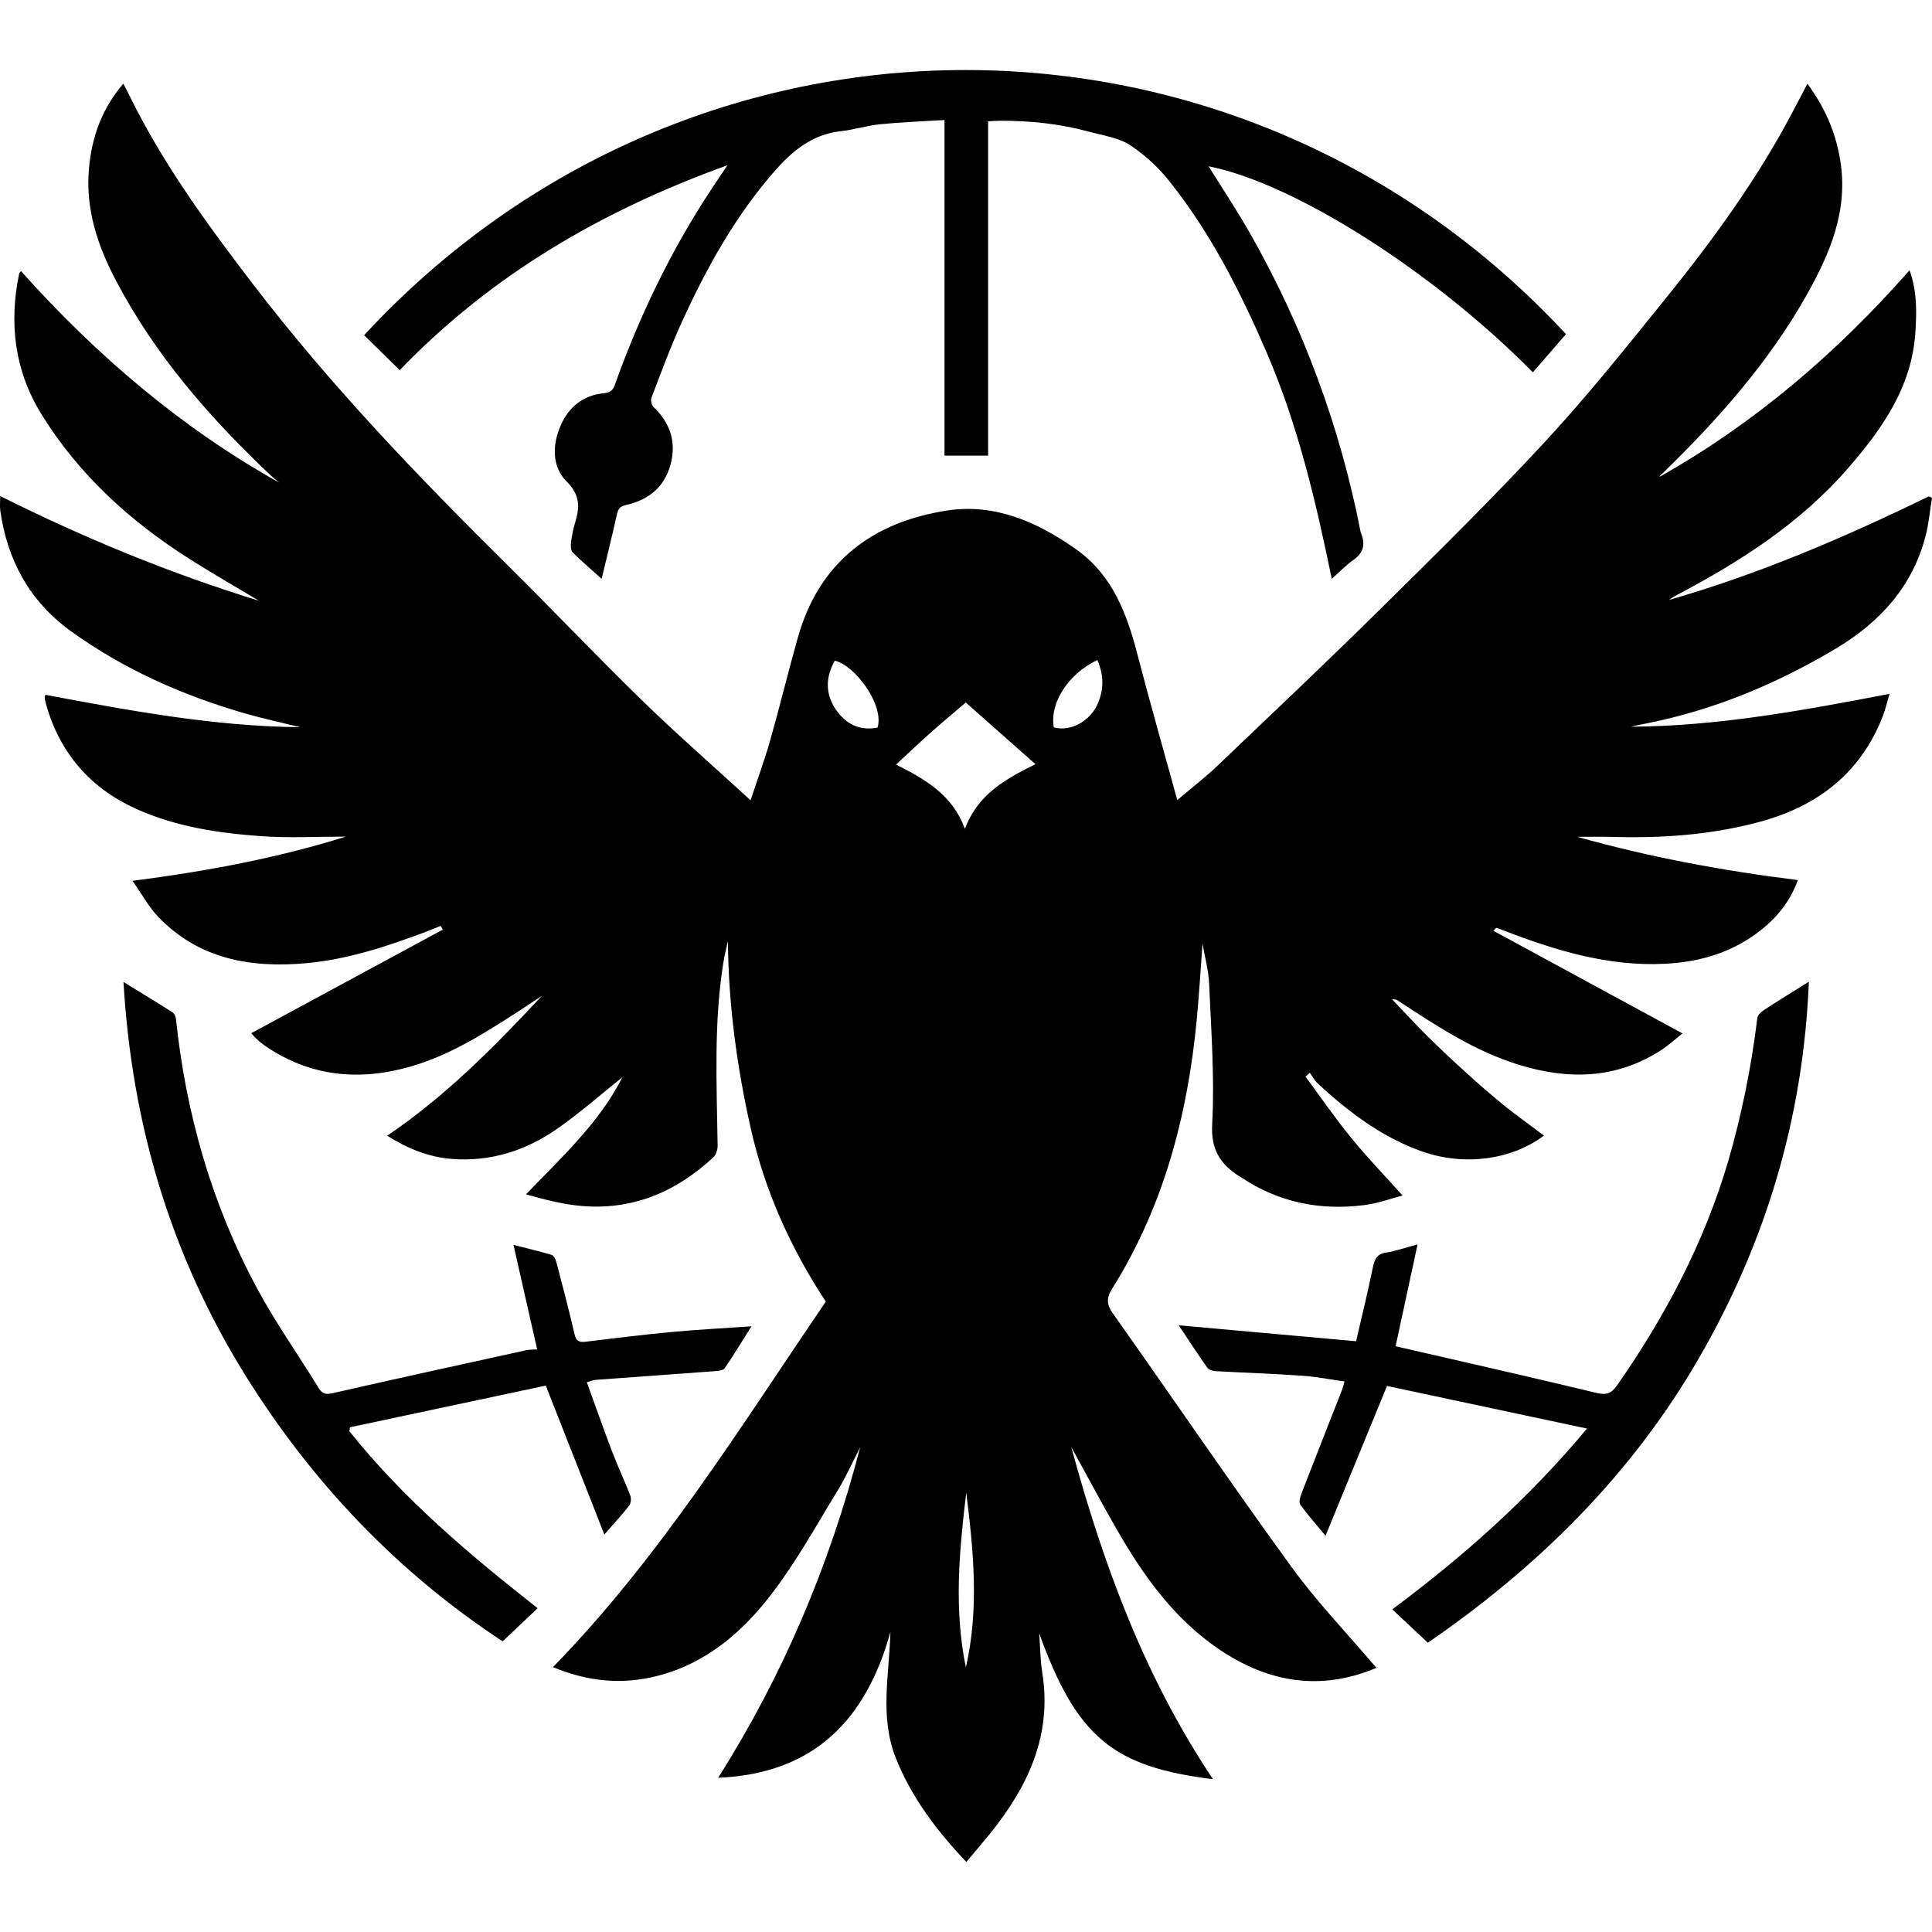
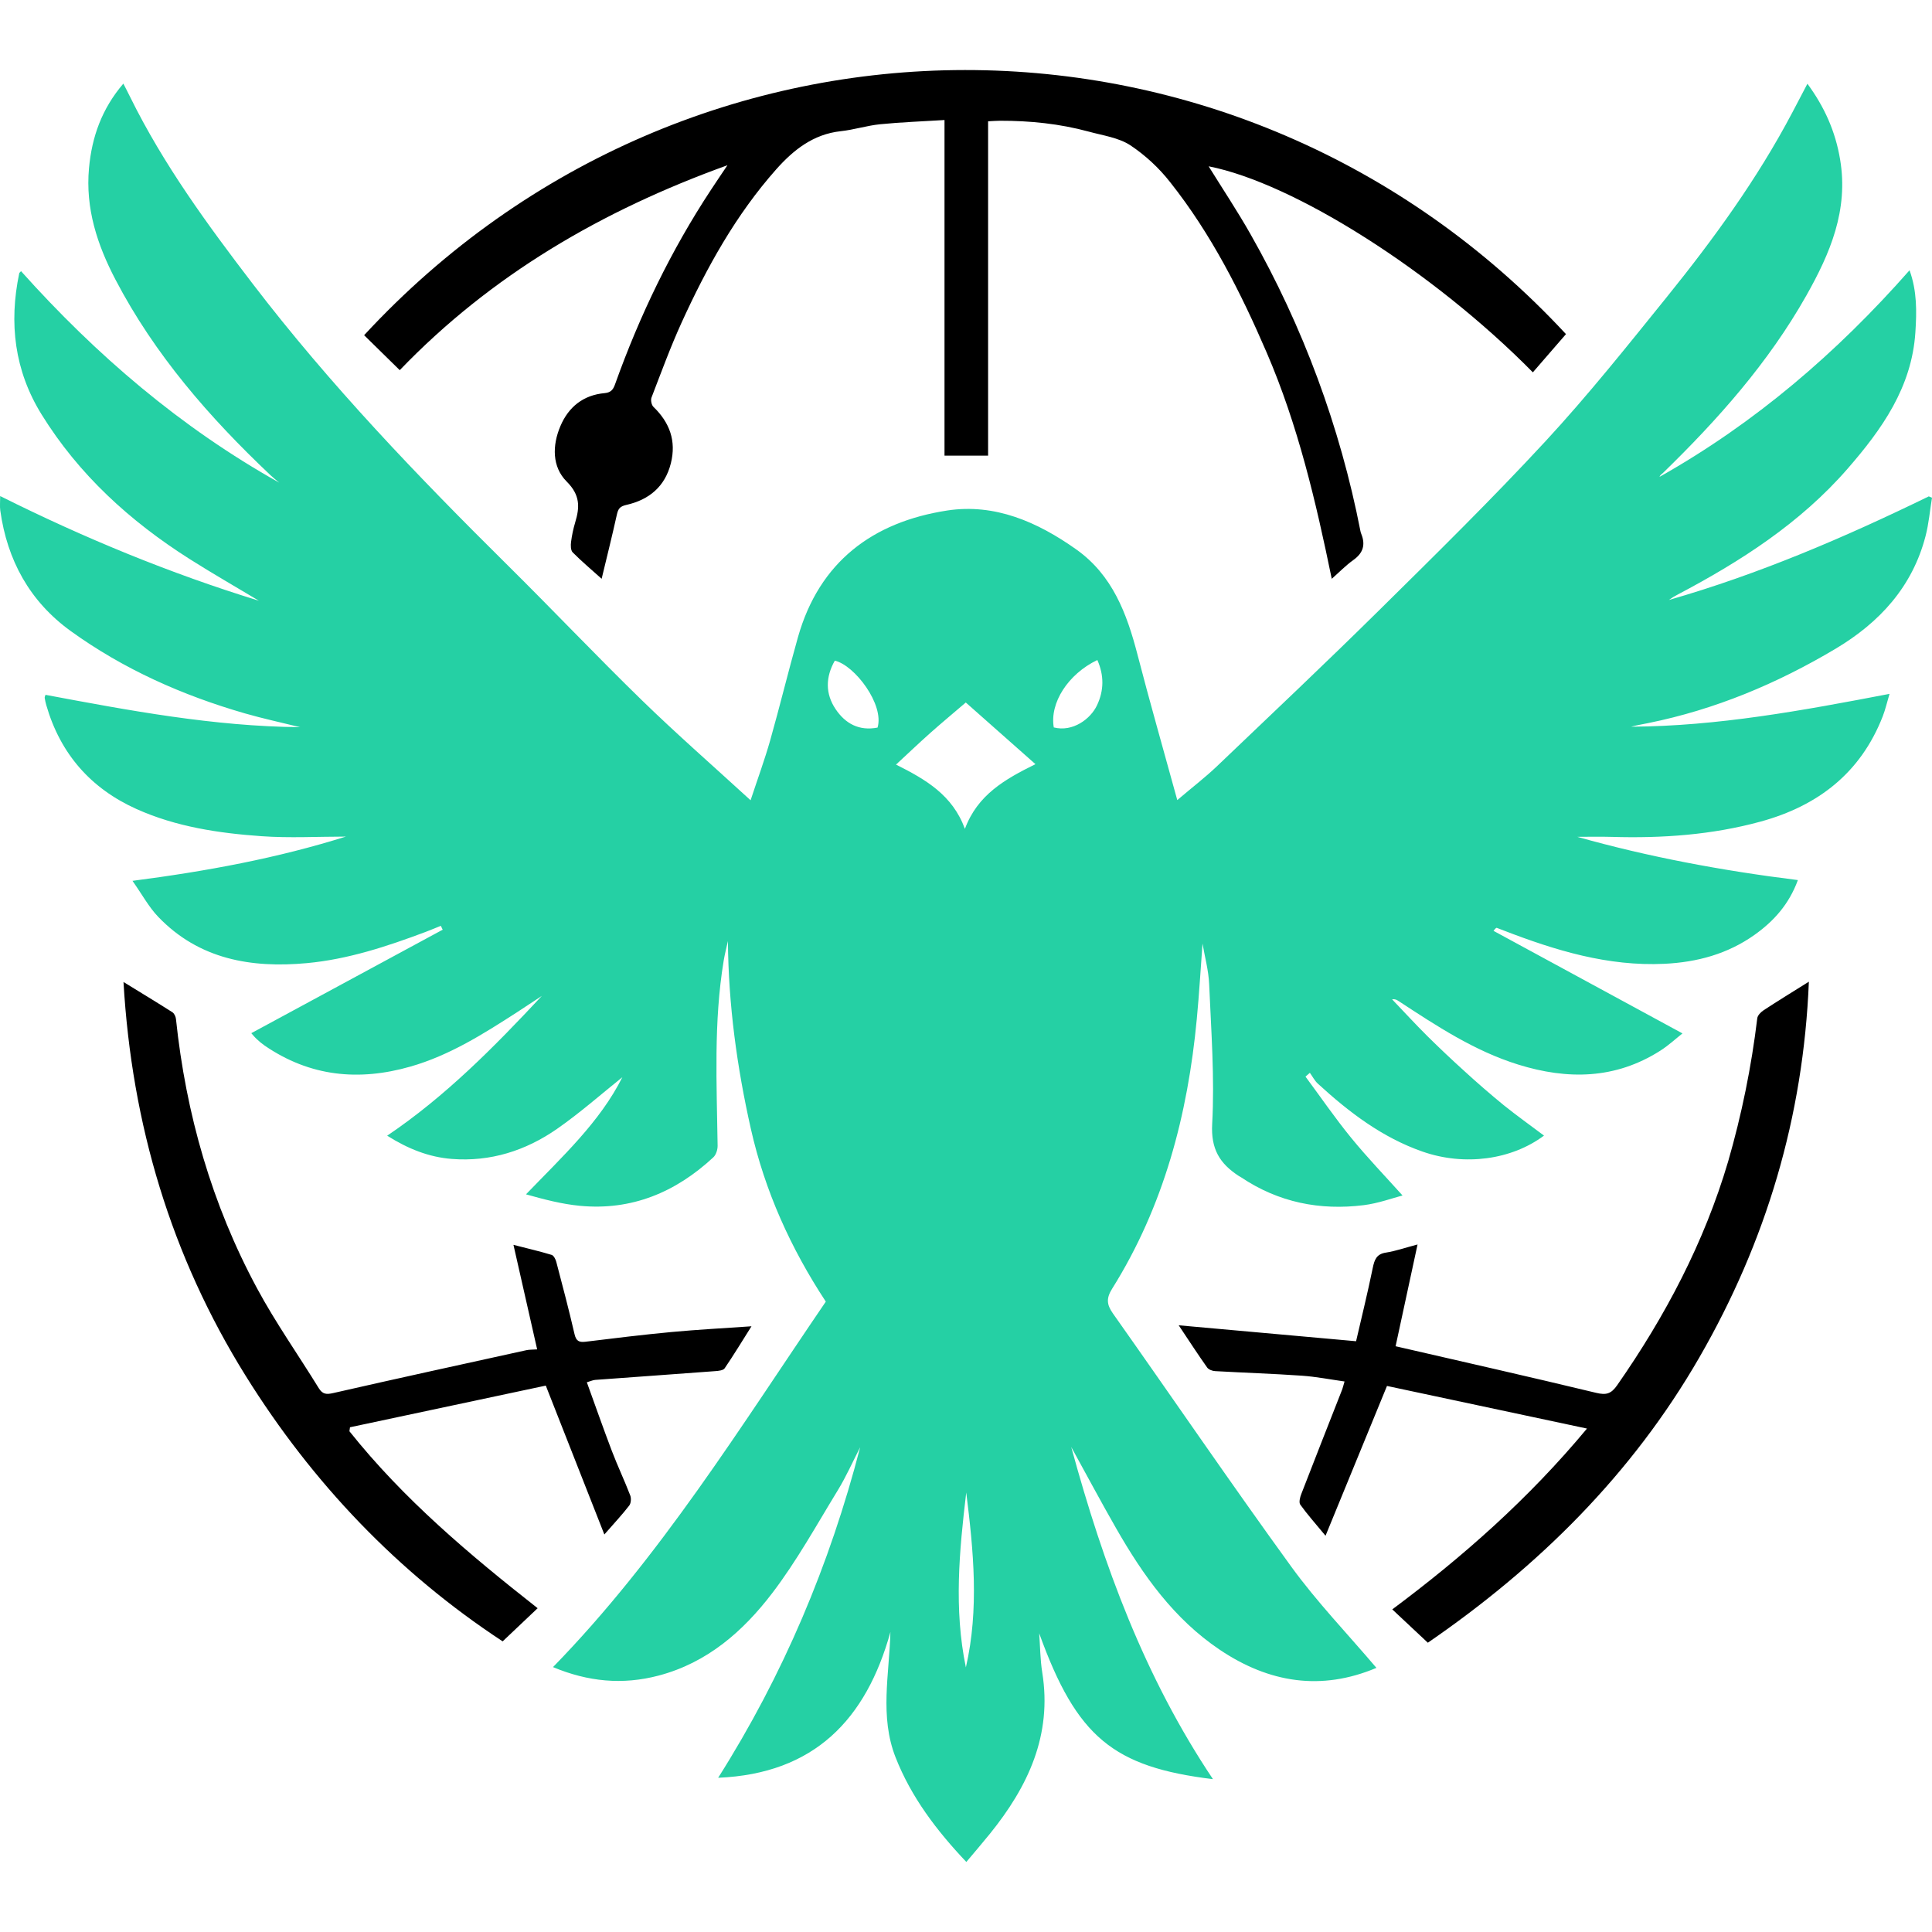
<svg xmlns="http://www.w3.org/2000/svg" width="64" height="64" viewBox="0 0 64 64" fill="none">
-   <path d="M45.597 55.25c-1.826.771-3.555.501-5.194-.602-1.516-1.021-2.538-2.464-3.427-4.016-.497-.866-.966-1.748-1.49-2.699 1.07 3.927 2.44 7.636 4.695 11.004-3.297-.402-4.513-1.385-5.756-4.831.032.43.032.866.1 1.292.336 2.082-.472 3.787-1.732 5.347-.25.309-.509.609-.782.935-.983-1.038-1.826-2.145-2.345-3.468-.53-1.352-.207-2.743-.17-4.149-.803 2.895-2.52 4.695-5.706 4.828 2.157-3.407 3.698-7.062 4.704-10.949-.245.476-.462.969-.74 1.424-.705 1.152-1.361 2.346-2.178 3.415-.963 1.26-2.144 2.298-3.755 2.724-1.199.317-2.343.204-3.502-.28 3.554-3.646 6.195-7.94 9.037-12.107-1.16-1.764-2.019-3.663-2.483-5.724-.46-2.042-.743-4.107-.76-6.22-.047.216-.104.43-.14.649-.336 2.033-.23 4.082-.201 6.128.002.13-.051.302-.142.387-1.246 1.157-2.702 1.77-4.422 1.606-.594-.057-1.18-.21-1.784-.38 1.198-1.244 2.45-2.397 3.192-3.88-.687.55-1.393 1.174-2.161 1.71-1.04.724-2.21 1.098-3.492.997-.755-.06-1.446-.333-2.137-.77 1.935-1.306 3.547-2.943 5.123-4.63q-.406.271-.817.538c-1.117.72-2.236 1.43-3.533 1.802-1.719.493-3.337.331-4.833-.695a2.3 2.3 0 0 1-.27-.223c-.074-.07-.138-.15-.171-.188l6.34-3.428-.062-.128c-.17.068-.336.139-.506.203-1.276.479-2.571.907-3.932 1.033-1.843.17-3.574-.124-4.926-1.536-.308-.321-.526-.729-.85-1.19 2.468-.32 4.797-.752 7.069-1.466-.933 0-1.869.053-2.796-.013-1.416-.1-2.825-.31-4.136-.898-1.52-.682-2.529-1.833-2.993-3.444a2 2 0 0 1-.052-.237c-.005-.03.015-.065.026-.104 2.786.522 5.566 1.044 8.436 1.072-.625-.155-1.233-.285-1.83-.457-2.07-.598-4.02-1.464-5.772-2.729C.985 19.922.238 18.559.009 16.91c-.019-.138-.003-.28-.003-.477 2.783 1.389 5.616 2.558 8.57 3.467-.777-.467-1.55-.909-2.3-1.385-1.968-1.25-3.662-2.788-4.899-4.786-.899-1.453-1.085-3.024-.74-4.676.003-.018.027-.032.06-.07 2.487 2.777 5.285 5.175 8.552 7.005-.096-.08-.195-.158-.286-.244-2.025-1.914-3.84-3.996-5.139-6.484-.602-1.151-.998-2.355-.876-3.688.095-1.038.424-1.967 1.138-2.802.086.169.16.307.227.446 1.1 2.233 2.56 4.228 4.065 6.194 2.554 3.337 5.453 6.36 8.433 9.309 1.499 1.483 2.95 3.015 4.46 4.485 1.148 1.117 2.357 2.173 3.593 3.306.235-.713.466-1.34.648-1.98.322-1.137.6-2.287.922-3.425.708-2.494 2.474-3.812 4.938-4.193 1.583-.244 3 .38 4.28 1.288 1.201.852 1.677 2.127 2.029 3.485.409 1.58.86 3.15 1.318 4.819.5-.426.925-.75 1.31-1.117 1.796-1.714 3.601-3.418 5.368-5.163 1.867-1.844 3.74-3.684 5.522-5.61 1.412-1.527 2.712-3.159 4.02-4.779 1.548-1.918 2.994-3.91 4.148-6.097.164-.31.326-.62.506-.964.563.766.927 1.575 1.083 2.509.282 1.68-.33 3.11-1.12 4.51-1.254 2.22-2.928 4.104-4.745 5.872-.041.04-.096.066-.116.131 3.158-1.78 5.868-4.102 8.281-6.843.251.694.238 1.373.193 2.06-.12 1.82-1.108 3.207-2.246 4.515-1.567 1.8-3.537 3.064-5.624 4.166a2 2 0 0 0-.294.181c2.984-.856 5.824-2.074 8.609-3.432l.106.045c-.069.424-.106.855-.213 1.269-.436 1.681-1.523 2.863-2.975 3.73-1.939 1.156-4 2.02-6.222 2.468-.187.038-.374.07-.559.118 2.87-.017 5.677-.535 8.562-1.088-.083.278-.137.518-.225.745-.732 1.875-2.144 2.965-4.045 3.486-1.613.441-3.26.556-4.924.507-.407-.012-.814-.002-1.15-.002 2.33.658 4.784 1.12 7.308 1.433-.294.802-.801 1.364-1.437 1.815-.89.632-1.9.906-2.982.958-1.872.09-3.612-.442-5.326-1.103q-.113-.047-.227-.087c-.019-.005-.043.01-.11.099l6.259 3.397c-.222.175-.465.402-.74.576-1.486.943-3.063.965-4.7.457-1.457-.453-2.708-1.283-3.966-2.106-.055-.035-.11-.072-.213-.056.388.406.768.82 1.166 1.216q.599.592 1.224 1.157a31 31 0 0 0 1.3 1.127c.435.351.892.675 1.342 1.014-1.073.802-2.627 1.017-4.022.531-1.337-.466-2.44-1.307-3.47-2.252-.107-.098-.176-.238-.264-.358l-.145.125c.501.676.978 1.372 1.51 2.024.54.662 1.135 1.279 1.705 1.914-.331.086-.799.259-1.28.32-1.46.183-2.828-.091-4.065-.92-.029-.02-.061-.034-.09-.053-.617-.407-.917-.88-.871-1.718.084-1.536-.034-3.086-.1-4.629-.02-.457-.146-.91-.22-1.345-.061.82-.11 1.658-.189 2.493-.3 3.179-1.093 6.207-2.805 8.94-.197.315-.184.523.028.823 1.973 2.792 3.898 5.618 5.906 8.385.848 1.169 1.86 2.22 2.82 3.351zM31.964 27.457c.416-1.126 1.325-1.645 2.337-2.143l-2.308-2.043c-.408.35-.794.67-1.169 1.003-.38.338-.747.689-1.142 1.054.985.494 1.87 1.006 2.282 2.129m-2.894-3.354c.229-.762-.755-2.066-1.416-2.218-.306.54-.32 1.09.027 1.607.32.474.771.73 1.39.61m5.837-.005c.63.16 1.217-.28 1.43-.73q.352-.738.013-1.503c-.972.465-1.584 1.424-1.443 2.233m-2.9 25.344c-.231 1.93-.413 3.862-.012 5.794.443-1.93.253-3.862.012-5.794" fill="currentColor" />
+   <path d="M45.597 55.25c-1.826.771-3.555.501-5.194-.602-1.516-1.021-2.538-2.464-3.427-4.016-.497-.866-.966-1.748-1.49-2.699 1.07 3.927 2.44 7.636 4.695 11.004-3.297-.402-4.513-1.385-5.756-4.831.032.43.032.866.1 1.292.336 2.082-.472 3.787-1.732 5.347-.25.309-.509.609-.782.935-.983-1.038-1.826-2.145-2.345-3.468-.53-1.352-.207-2.743-.17-4.149-.803 2.895-2.52 4.695-5.706 4.828 2.157-3.407 3.698-7.062 4.704-10.949-.245.476-.462.969-.74 1.424-.705 1.152-1.361 2.346-2.178 3.415-.963 1.26-2.144 2.298-3.755 2.724-1.199.317-2.343.204-3.502-.28 3.554-3.646 6.195-7.94 9.037-12.107-1.16-1.764-2.019-3.663-2.483-5.724-.46-2.042-.743-4.107-.76-6.22-.047.216-.104.43-.14.649-.336 2.033-.23 4.082-.201 6.128.002.13-.051.302-.142.387-1.246 1.157-2.702 1.77-4.422 1.606-.594-.057-1.18-.21-1.784-.38 1.198-1.244 2.45-2.397 3.192-3.88-.687.55-1.393 1.174-2.161 1.71-1.04.724-2.21 1.098-3.492.997-.755-.06-1.446-.333-2.137-.77 1.935-1.306 3.547-2.943 5.123-4.63q-.406.271-.817.538c-1.117.72-2.236 1.43-3.533 1.802-1.719.493-3.337.331-4.833-.695a2.3 2.3 0 0 1-.27-.223c-.074-.07-.138-.15-.171-.188l6.34-3.428-.062-.128c-.17.068-.336.139-.506.203-1.276.479-2.571.907-3.932 1.033-1.843.17-3.574-.124-4.926-1.536-.308-.321-.526-.729-.85-1.19 2.468-.32 4.797-.752 7.069-1.466-.933 0-1.869.053-2.796-.013-1.416-.1-2.825-.31-4.136-.898-1.52-.682-2.529-1.833-2.993-3.444a2 2 0 0 1-.052-.237c-.005-.03.015-.065.026-.104 2.786.522 5.566 1.044 8.436 1.072-.625-.155-1.233-.285-1.83-.457-2.07-.598-4.02-1.464-5.772-2.729C.985 19.922.238 18.559.009 16.91c-.019-.138-.003-.28-.003-.477 2.783 1.389 5.616 2.558 8.57 3.467-.777-.467-1.55-.909-2.3-1.385-1.968-1.25-3.662-2.788-4.899-4.786-.899-1.453-1.085-3.024-.74-4.676.003-.018.027-.032.06-.07 2.487 2.777 5.285 5.175 8.552 7.005-.096-.08-.195-.158-.286-.244-2.025-1.914-3.84-3.996-5.139-6.484-.602-1.151-.998-2.355-.876-3.688.095-1.038.424-1.967 1.138-2.802.086.169.16.307.227.446 1.1 2.233 2.56 4.228 4.065 6.194 2.554 3.337 5.453 6.36 8.433 9.309 1.499 1.483 2.95 3.015 4.46 4.485 1.148 1.117 2.357 2.173 3.593 3.306.235-.713.466-1.34.648-1.98.322-1.137.6-2.287.922-3.425.708-2.494 2.474-3.812 4.938-4.193 1.583-.244 3 .38 4.28 1.288 1.201.852 1.677 2.127 2.029 3.485.409 1.58.86 3.15 1.318 4.819.5-.426.925-.75 1.31-1.117 1.796-1.714 3.601-3.418 5.368-5.163 1.867-1.844 3.74-3.684 5.522-5.61 1.412-1.527 2.712-3.159 4.02-4.779 1.548-1.918 2.994-3.91 4.148-6.097.164-.31.326-.62.506-.964.563.766.927 1.575 1.083 2.509.282 1.68-.33 3.11-1.12 4.51-1.254 2.22-2.928 4.104-4.745 5.872-.041.04-.096.066-.116.131 3.158-1.78 5.868-4.102 8.281-6.843.251.694.238 1.373.193 2.06-.12 1.82-1.108 3.207-2.246 4.515-1.567 1.8-3.537 3.064-5.624 4.166a2 2 0 0 0-.294.181c2.984-.856 5.824-2.074 8.609-3.432l.106.045c-.069.424-.106.855-.213 1.269-.436 1.681-1.523 2.863-2.975 3.73-1.939 1.156-4 2.02-6.222 2.468-.187.038-.374.07-.559.118 2.87-.017 5.677-.535 8.562-1.088-.083.278-.137.518-.225.745-.732 1.875-2.144 2.965-4.045 3.486-1.613.441-3.26.556-4.924.507-.407-.012-.814-.002-1.15-.002 2.33.658 4.784 1.12 7.308 1.433-.294.802-.801 1.364-1.437 1.815-.89.632-1.9.906-2.982.958-1.872.09-3.612-.442-5.326-1.103q-.113-.047-.227-.087c-.019-.005-.043.01-.11.099l6.259 3.397c-.222.175-.465.402-.74.576-1.486.943-3.063.965-4.7.457-1.457-.453-2.708-1.283-3.966-2.106-.055-.035-.11-.072-.213-.056.388.406.768.82 1.166 1.216q.599.592 1.224 1.157a31 31 0 0 0 1.3 1.127c.435.351.892.675 1.342 1.014-1.073.802-2.627 1.017-4.022.531-1.337-.466-2.44-1.307-3.47-2.252-.107-.098-.176-.238-.264-.358l-.145.125c.501.676.978 1.372 1.51 2.024.54.662 1.135 1.279 1.705 1.914-.331.086-.799.259-1.28.32-1.46.183-2.828-.091-4.065-.92-.029-.02-.061-.034-.09-.053-.617-.407-.917-.88-.871-1.718.084-1.536-.034-3.086-.1-4.629-.02-.457-.146-.91-.22-1.345-.061.82-.11 1.658-.189 2.493-.3 3.179-1.093 6.207-2.805 8.94-.197.315-.184.523.028.823 1.973 2.792 3.898 5.618 5.906 8.385.848 1.169 1.86 2.22 2.82 3.351zM31.964 27.457c.416-1.126 1.325-1.645 2.337-2.143l-2.308-2.043c-.408.35-.794.67-1.169 1.003-.38.338-.747.689-1.142 1.054.985.494 1.87 1.006 2.282 2.129m-2.894-3.354c.229-.762-.755-2.066-1.416-2.218-.306.54-.32 1.09.027 1.607.32.474.771.73 1.39.61m5.837-.005c.63.16 1.217-.28 1.43-.73q.352-.738.013-1.503c-.972.465-1.584 1.424-1.443 2.233m-2.9 25.344c-.231 1.93-.413 3.862-.012 5.794.443-1.93.253-3.862.012-5.794" fill="#25D0A4" />
  <path d="M40.04 5.513c.464.748.953 1.482 1.386 2.247a32.5 32.5 0 0 1 3.64 9.832.5.5 0 0 0 .03.1c.143.357.057.63-.263.858-.253.181-.474.409-.717.624-.527-2.566-1.12-5.092-2.153-7.489-.86-1.997-1.84-3.933-3.196-5.645a5.7 5.7 0 0 0-1.327-1.23c-.391-.253-.907-.322-1.373-.45-.963-.262-1.947-.362-2.942-.36-.114 0-.228.01-.393.018v11.075h-1.444V3.976c-.744.046-1.441.071-2.133.14-.438.044-.866.183-1.303.23-.913.098-1.572.625-2.142 1.267-1.335 1.506-2.3 3.25-3.13 5.07-.37.812-.677 1.653-.998 2.486-.033.085 0 .247.064.309.539.52.762 1.129.577 1.87-.194.774-.726 1.208-1.468 1.376-.222.05-.276.129-.32.321-.155.701-.33 1.399-.505 2.128-.328-.295-.657-.571-.958-.874-.069-.068-.07-.233-.055-.348q.042-.328.137-.646c.153-.505.168-.904-.281-1.352-.487-.486-.483-1.196-.208-1.84.27-.637.764-1.028 1.464-1.09.23-.021.292-.141.352-.311.811-2.265 1.85-4.42 3.175-6.43.163-.25.331-.495.541-.808-4.164 1.502-7.83 3.641-10.855 6.788l-1.18-1.158C22.885-.598 41.04-.606 51.875 11.068l-1.097 1.266C47.48 8.99 42.868 6.067 40.043 5.51zm5.905 40.4-2.035 4.961c-.332-.402-.602-.704-.836-1.03-.053-.074-.01-.244.033-.353.443-1.147.895-2.29 1.344-3.435.03-.075.047-.154.089-.293-.486-.068-.951-.16-1.42-.192-.955-.066-1.912-.097-2.869-.151-.091-.005-.215-.051-.263-.12-.302-.426-.586-.865-.942-1.398l5.876.528c.186-.804.385-1.612.552-2.427.057-.274.123-.463.442-.51.32-.05.629-.16 1.042-.268l-.727 3.371c2.212.51 4.431 1.01 6.641 1.543.34.082.5.033.7-.253 1.595-2.288 2.882-4.726 3.675-7.411a30 30 0 0 0 .965-4.744c.012-.098.121-.207.213-.267.467-.306.944-.599 1.496-.944-.18 4.479-1.417 8.612-3.626 12.443-2.226 3.863-5.322 6.93-8.996 9.454l-1.178-1.104c2.342-1.746 4.516-3.665 6.45-5.99l-6.627-1.412zM17.794 44.7l-.785-3.463c.486.125.88.216 1.265.333.069.021.13.143.153.228.21.798.42 1.594.605 2.397.053.226.147.277.36.252.95-.116 1.9-.233 2.852-.322.86-.08 1.723-.126 2.65-.19-.314.498-.59.953-.889 1.392-.047.07-.201.085-.308.093-1.327.1-2.655.193-3.981.291-.077.006-.152.042-.276.079.28.771.542 1.523.826 2.268.19.499.42.983.612 1.481.037.096.025.258-.035.336-.235.303-.499.586-.823.957L18.08 45.9c-2.12.45-4.303.916-6.486 1.38l-.019.132c1.793 2.25 3.977 4.088 6.235 5.862-.388.369-.761.72-1.159 1.098-3.458-2.269-6.298-5.242-8.51-8.792-2.476-3.973-3.776-8.333-4.05-13.05.576.354 1.102.672 1.62 1.002.062.04.11.145.118.224.331 3.146 1.187 6.14 2.688 8.925.612 1.137 1.363 2.199 2.04 3.3.13.21.255.218.486.165 2.128-.486 4.261-.95 6.393-1.419.1-.022.207-.016.358-.027" fill="currentColor" />
</svg>
